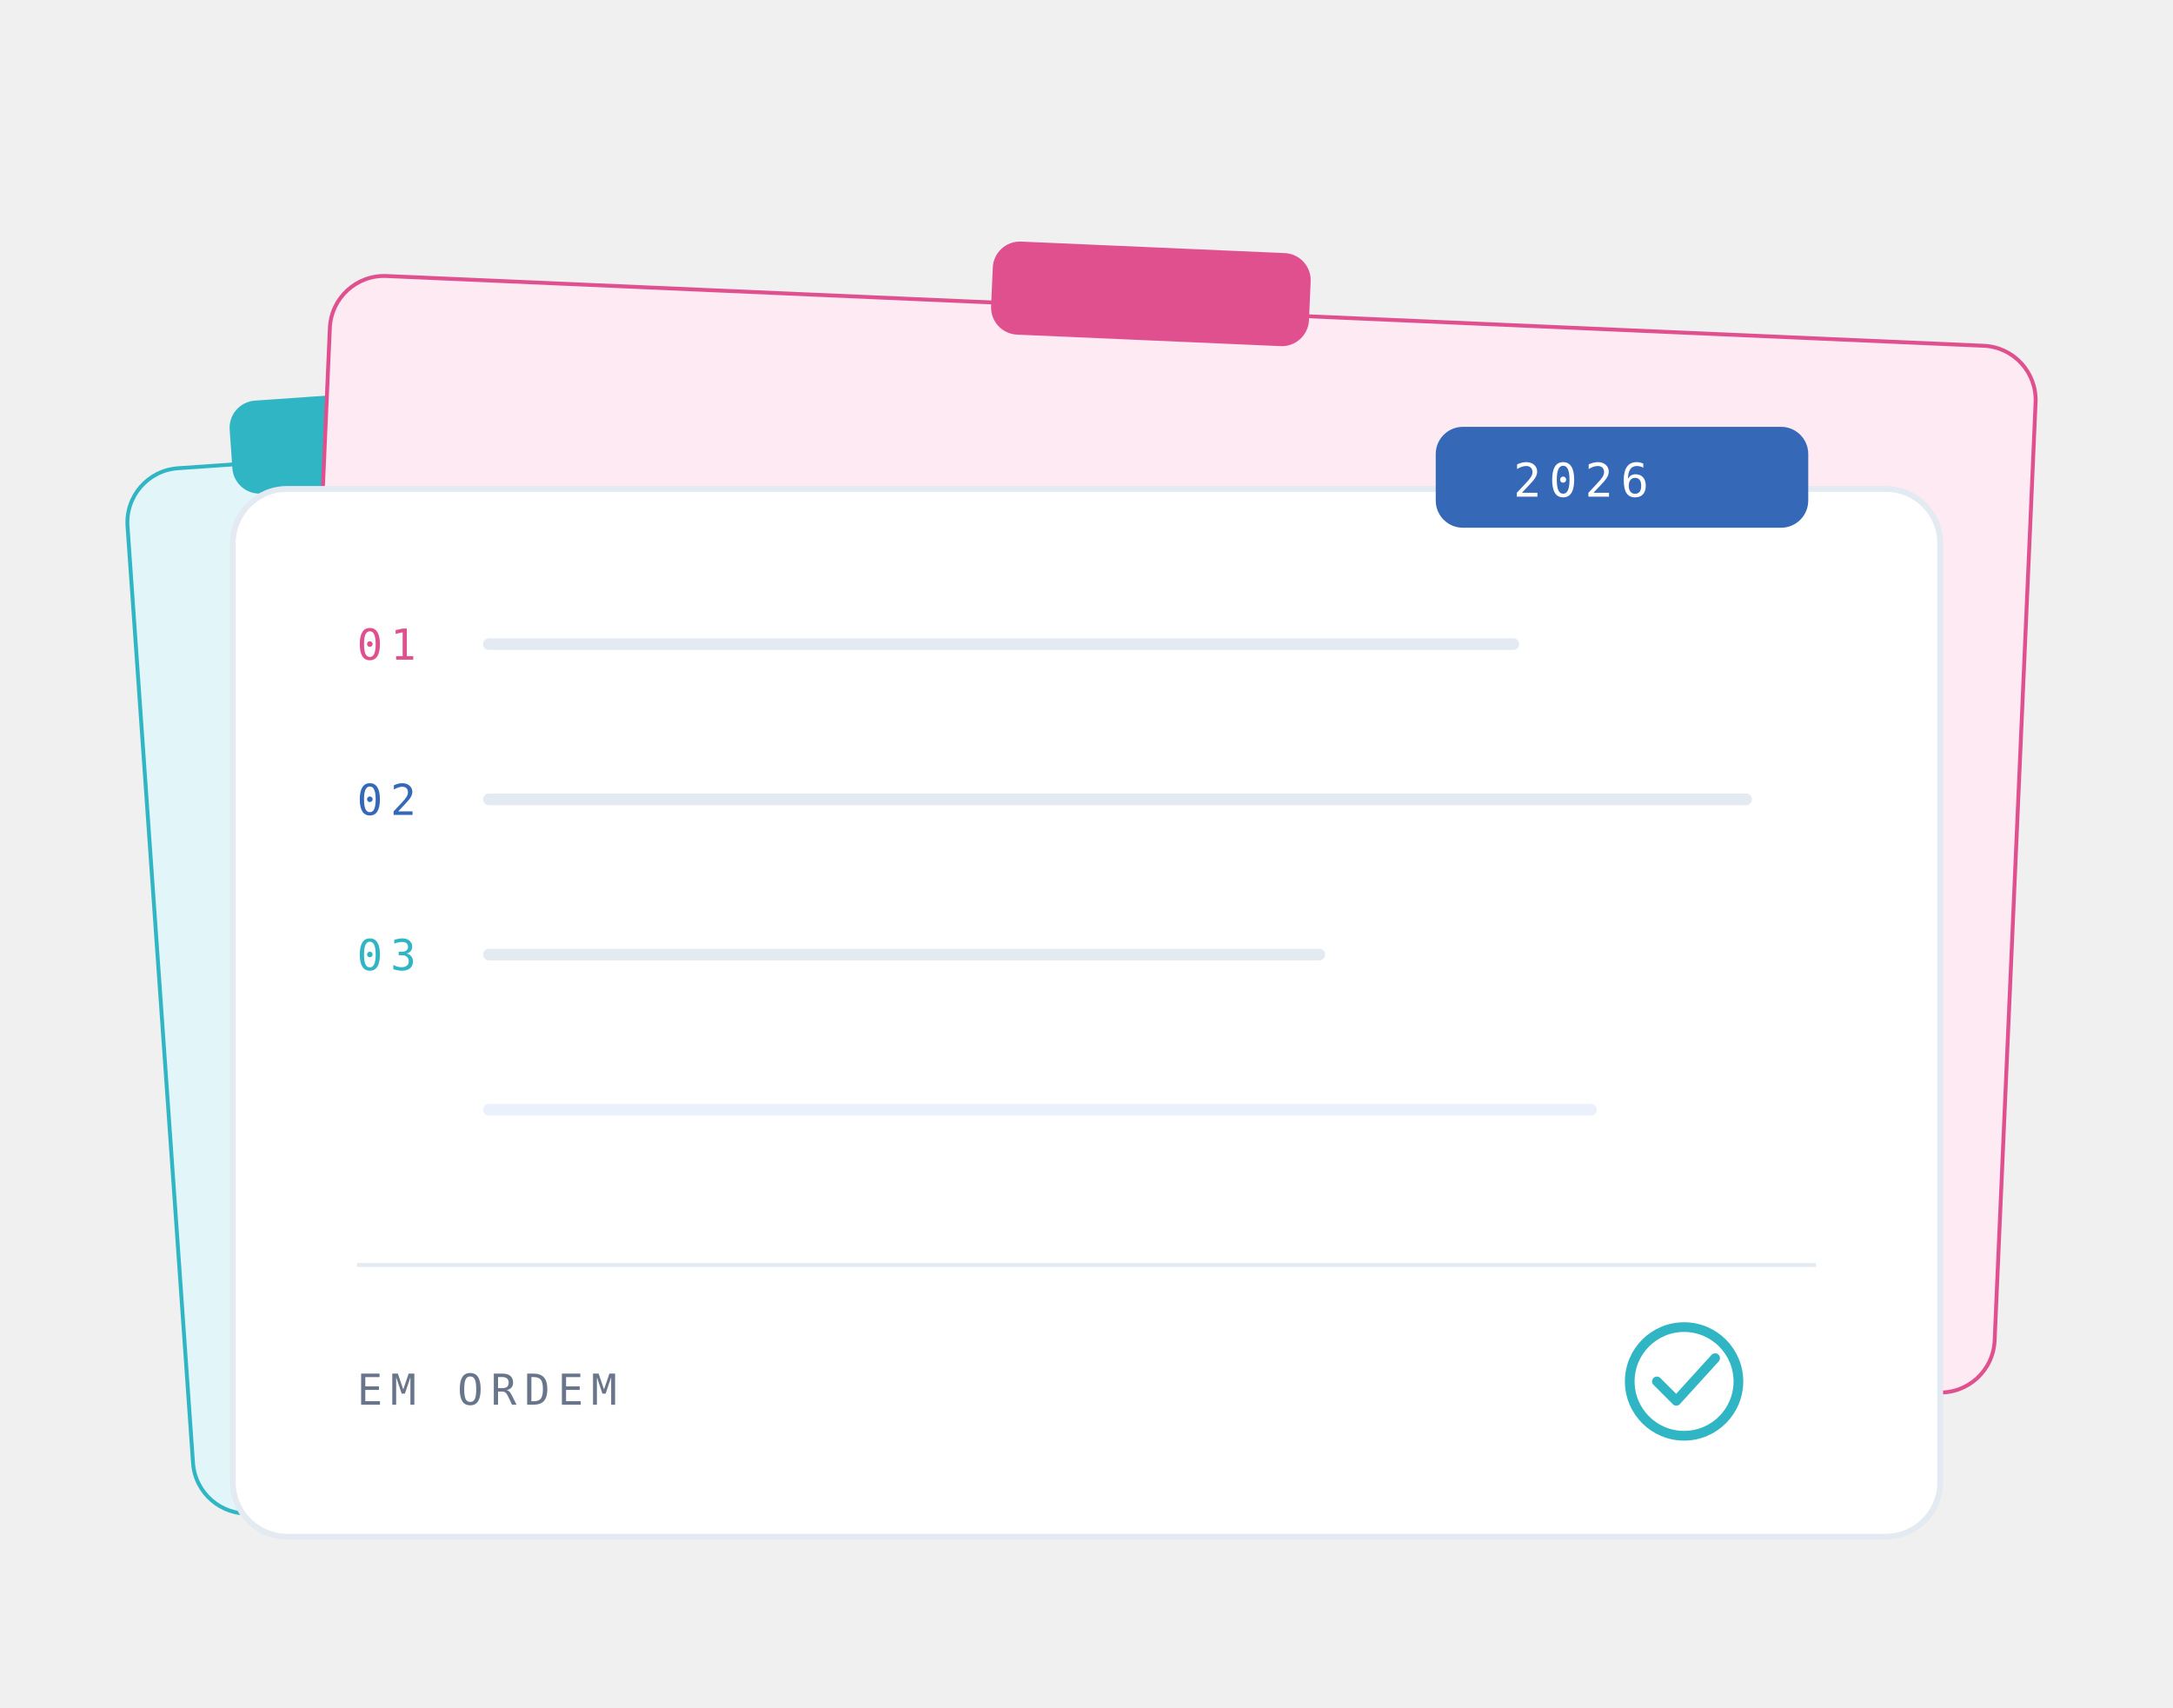
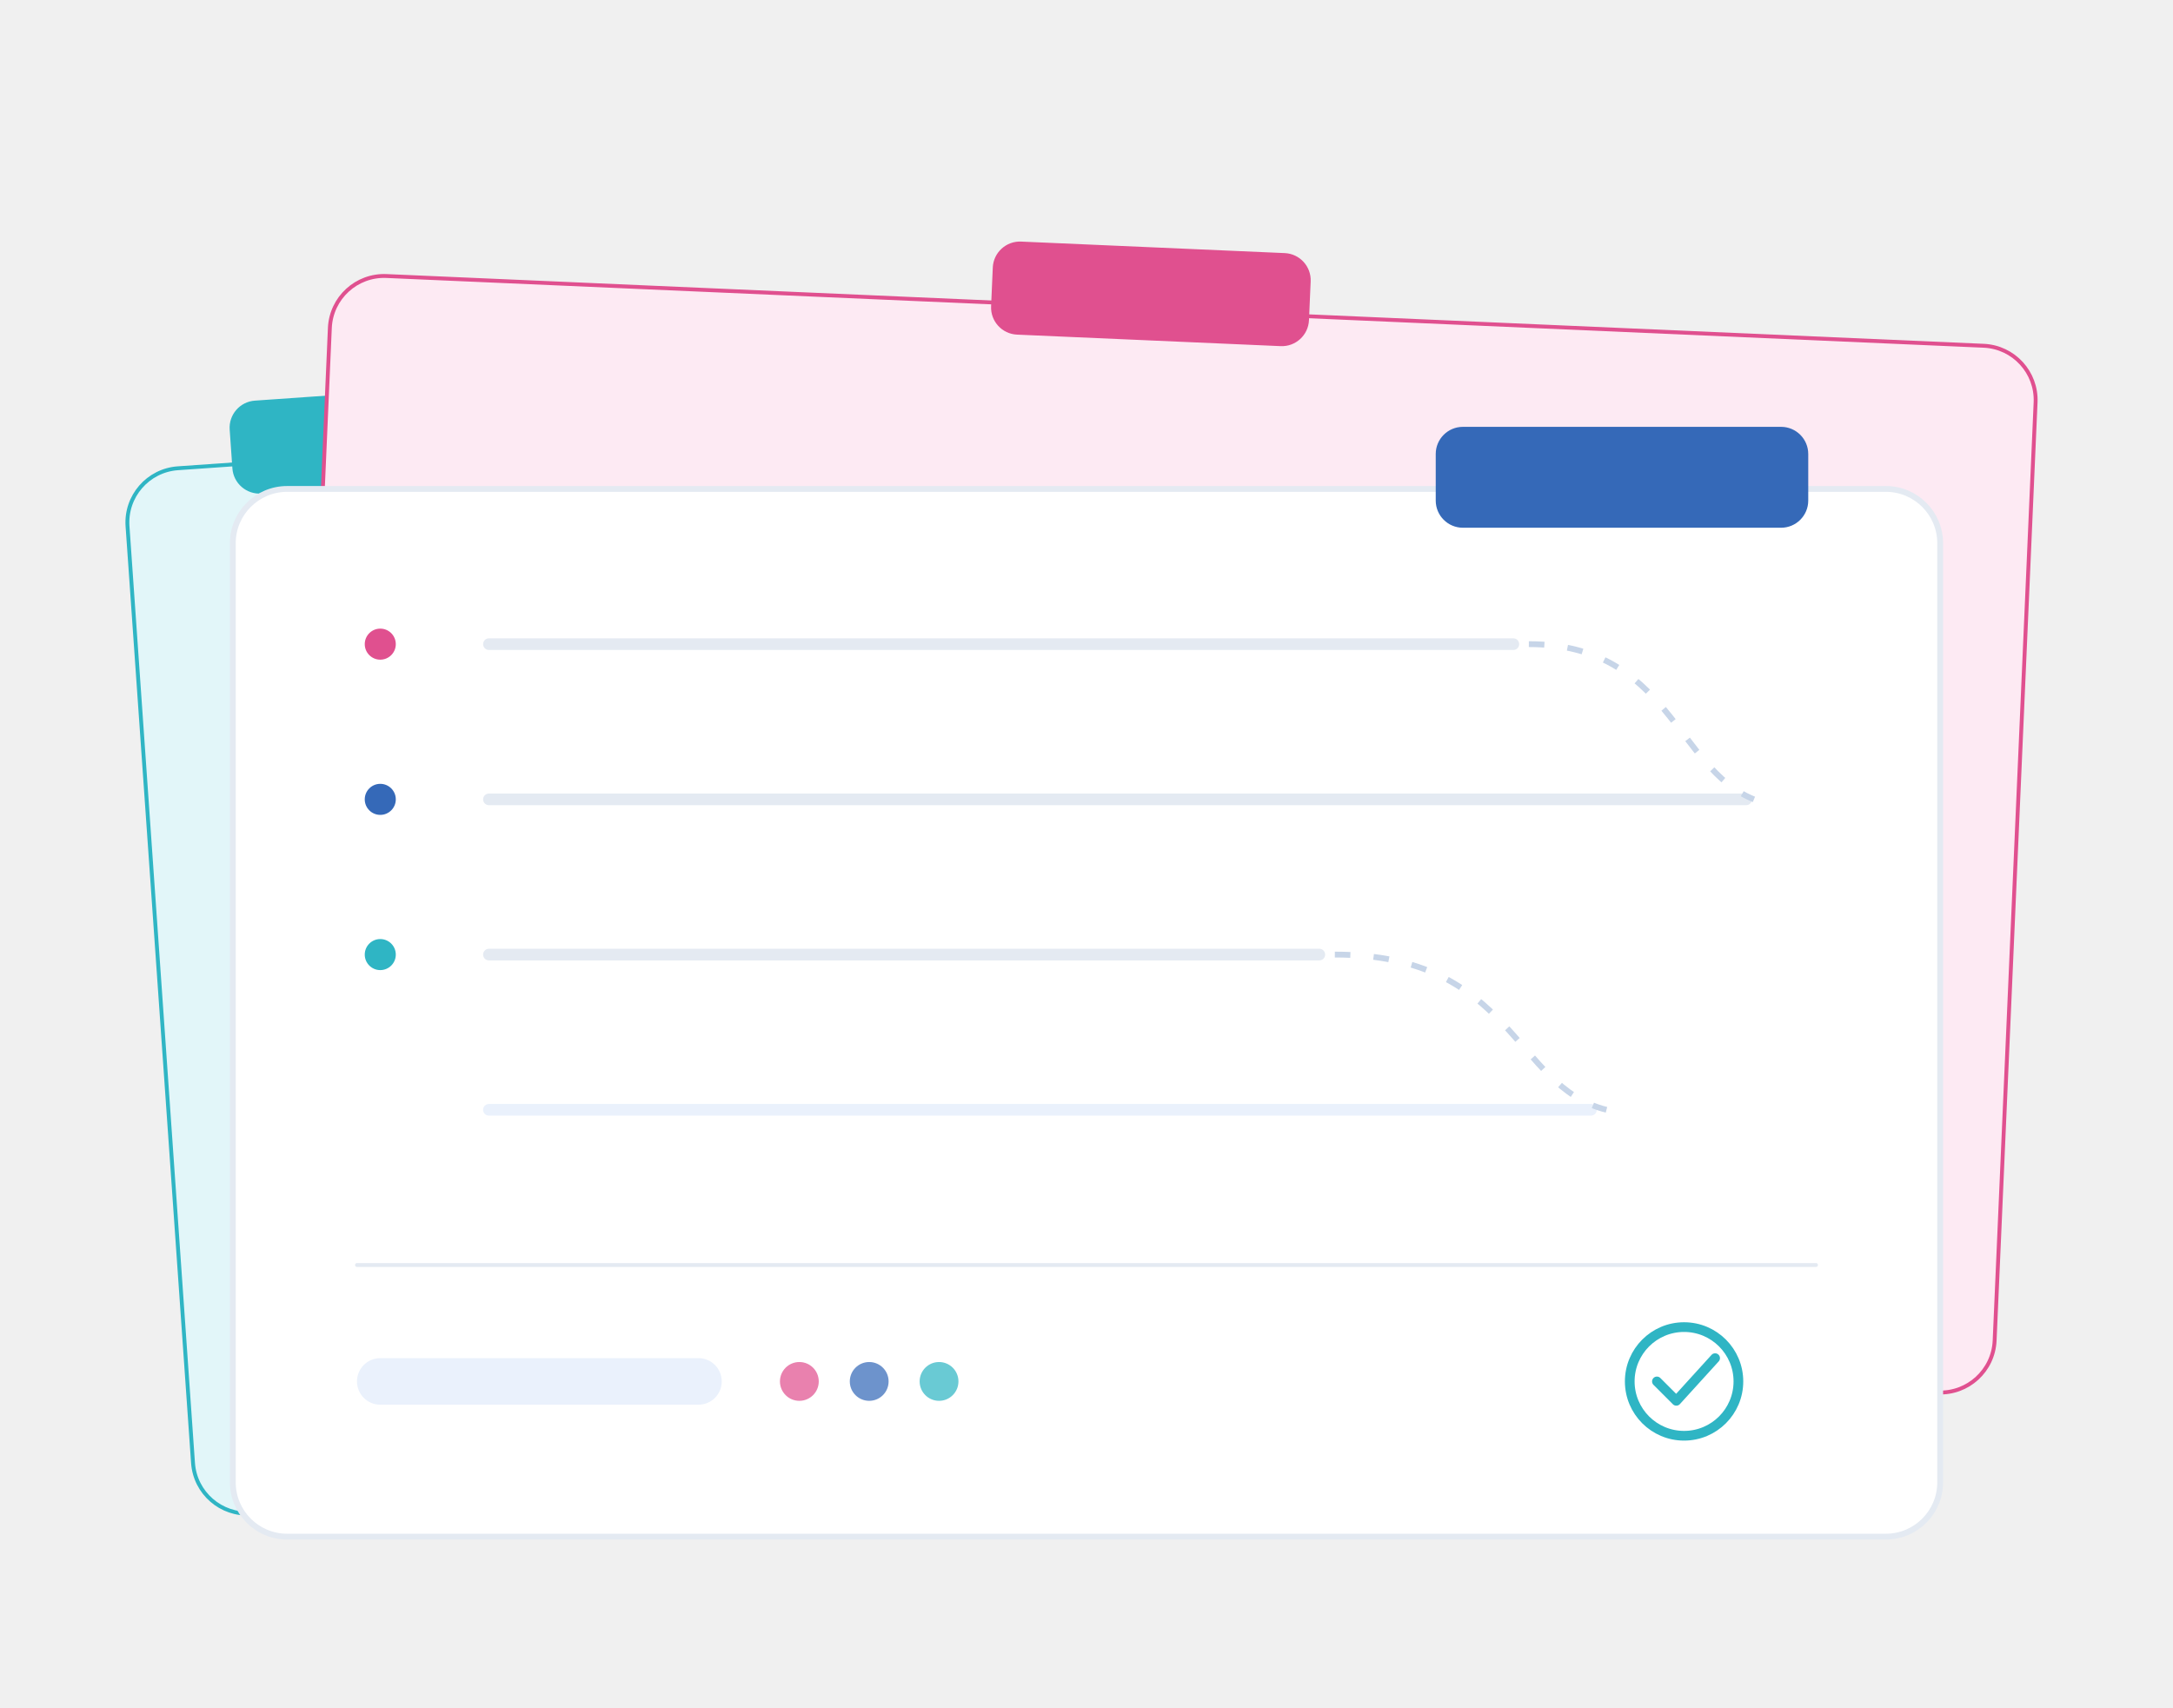
- <svg xmlns="http://www.w3.org/2000/svg" viewBox="0 0 560 440" role="img" aria-labelledby="t d">
-   <g transform="translate(40,90) rotate(-4 220 140)">
-     <rect x="0" y="16" width="440" height="270" rx="14" fill="#e2f6f9" stroke="#2fb5c4" stroke-width="1" />
-     <rect x="28" y="0" width="82" height="24" rx="7" fill="#2fb5c4" />
+ <svg xmlns="http://www.w3.org/2000/svg" viewBox="0 0 560 440" aria-hidden="true" focusable="false">
+   <style>
+     [data-hero-layer]{transform-box:fill-box;transform-origin:center;will-change:transform,opacity}
+   </style>
+   <g data-hero-layer="documents">
+     <g transform="translate(40 90) rotate(-4 220 140)">
+       <rect x="0" y="16" width="440" height="270" rx="14" fill="#e2f6f9" stroke="#2fb5c4" />
+       <rect x="28" width="82" height="24" rx="7" fill="#2fb5c4" />
+     </g>
+     <g transform="translate(80 64) rotate(2.5 220 140)">
+       <rect x="0" y="16" width="440" height="270" rx="14" fill="#fdeaf3" stroke="#e0508f" />
+       <rect x="170" width="82" height="24" rx="7" fill="#e0508f" />
+     </g>
  </g>
-   <g transform="translate(80,64) rotate(2.5 220 140)">
-     <rect x="0" y="16" width="440" height="270" rx="14" fill="#fdeaf3" stroke="#e0508f" stroke-width="1" />
-     <rect x="170" y="0" width="82" height="24" rx="7" fill="#e0508f" />
+   <g data-hero-layer="frame">
+     <g transform="translate(60 110)">
+       <rect x="0" y="16" width="440" height="270" rx="14" fill="#fff" stroke="#e4eaf2" stroke-width="1.5" />
+       <rect x="310" width="96" height="26" rx="7" fill="#3569b8" />
+     </g>
  </g>
-   <g transform="translate(60,110)">
-     <rect x="0" y="16" width="440" height="270" rx="14" fill="#ffffff" stroke="#e4eaf2" stroke-width="1.5" />
-     <rect x="310" y="0" width="96" height="26" rx="7" fill="#3569b8" />
-     <text x="330" y="18" font-family="ui-monospace,monospace" font-size="12" letter-spacing="2" fill="#ffffff">2026</text>
-     <text x="32" y="60" font-family="ui-monospace,monospace" font-size="11" letter-spacing="2" fill="#e0508f">01</text>
-     <line x1="66" y1="56" x2="330" y2="56" stroke="#e4eaf2" stroke-width="3" stroke-linecap="round" />
-     <text x="32" y="100" font-family="ui-monospace,monospace" font-size="11" letter-spacing="2" fill="#3569b8">02</text>
-     <line x1="66" y1="96" x2="390" y2="96" stroke="#e4eaf2" stroke-width="3" stroke-linecap="round" />
-     <text x="32" y="140" font-family="ui-monospace,monospace" font-size="11" letter-spacing="2" fill="#2fb5c4">03</text>
-     <line x1="66" y1="136" x2="280" y2="136" stroke="#e4eaf2" stroke-width="3" stroke-linecap="round" />
-     <line x1="66" y1="176" x2="350" y2="176" stroke="#eaf1fc" stroke-width="3" stroke-linecap="round" />
-     <line x1="32" y1="216" x2="408" y2="216" stroke="#e4eaf2" stroke-width="1" />
-     <circle cx="374" cy="246" r="14" fill="none" stroke="#2fb5c4" stroke-width="2.5" />
-     <path d="M367 246 l5 5 l10 -11" fill="none" stroke="#2fb5c4" stroke-width="2.5" stroke-linecap="round" stroke-linejoin="round" />
-     <text x="32" y="252" font-family="ui-monospace,monospace" font-size="11" letter-spacing="2" fill="#69758b">EM ORDEM</text>
+   <g data-hero-layer="rows">
+     <g transform="translate(60 110)" fill="none" stroke-linecap="round">
+       <circle cx="38" cy="56" r="4" fill="#e0508f" stroke="none" />
+       <line x1="66" y1="56" x2="330" y2="56" stroke="#e4eaf2" stroke-width="3" />
+       <circle cx="38" cy="96" r="4" fill="#3569b8" stroke="none" />
+       <line x1="66" y1="96" x2="390" y2="96" stroke="#e4eaf2" stroke-width="3" />
+       <circle cx="38" cy="136" r="4" fill="#2fb5c4" stroke="none" />
+       <line x1="66" y1="136" x2="280" y2="136" stroke="#e4eaf2" stroke-width="3" />
+       <line x1="66" y1="176" x2="350" y2="176" stroke="#eaf1fc" stroke-width="3" />
+       <line x1="32" y1="216" x2="408" y2="216" stroke="#e4eaf2" />
+     </g>
+   </g>
+   <g data-hero-layer="connectors">
+     <g transform="translate(60 110)" fill="none" stroke="#c7d5e8" stroke-width="1.5" stroke-dasharray="4 6">
+       <path d="M334 56 C370 56 372 88 392 96" />
+       <path d="M284 136 C330 136 330 170 354 176" />
+     </g>
+   </g>
+   <g data-hero-layer="validation">
+     <g transform="translate(60 110)" fill="none" stroke="#2fb5c4" stroke-linecap="round" stroke-linejoin="round">
+       <circle cx="374" cy="246" r="14" stroke-width="2.5" />
+       <path d="m367 246 5 5 10-11" stroke-width="2.5" />
+     </g>
+   </g>
+   <g data-hero-layer="signals">
+     <g transform="translate(60 110)">
+       <rect x="32" y="240" width="94" height="12" rx="6" fill="#eaf1fc" />
+       <circle cx="146" cy="246" r="5" fill="#e0508f" opacity=".72" />
+       <circle cx="164" cy="246" r="5" fill="#3569b8" opacity=".72" />
+       <circle cx="182" cy="246" r="5" fill="#2fb5c4" opacity=".72" />
+     </g>
  </g>
</svg>
